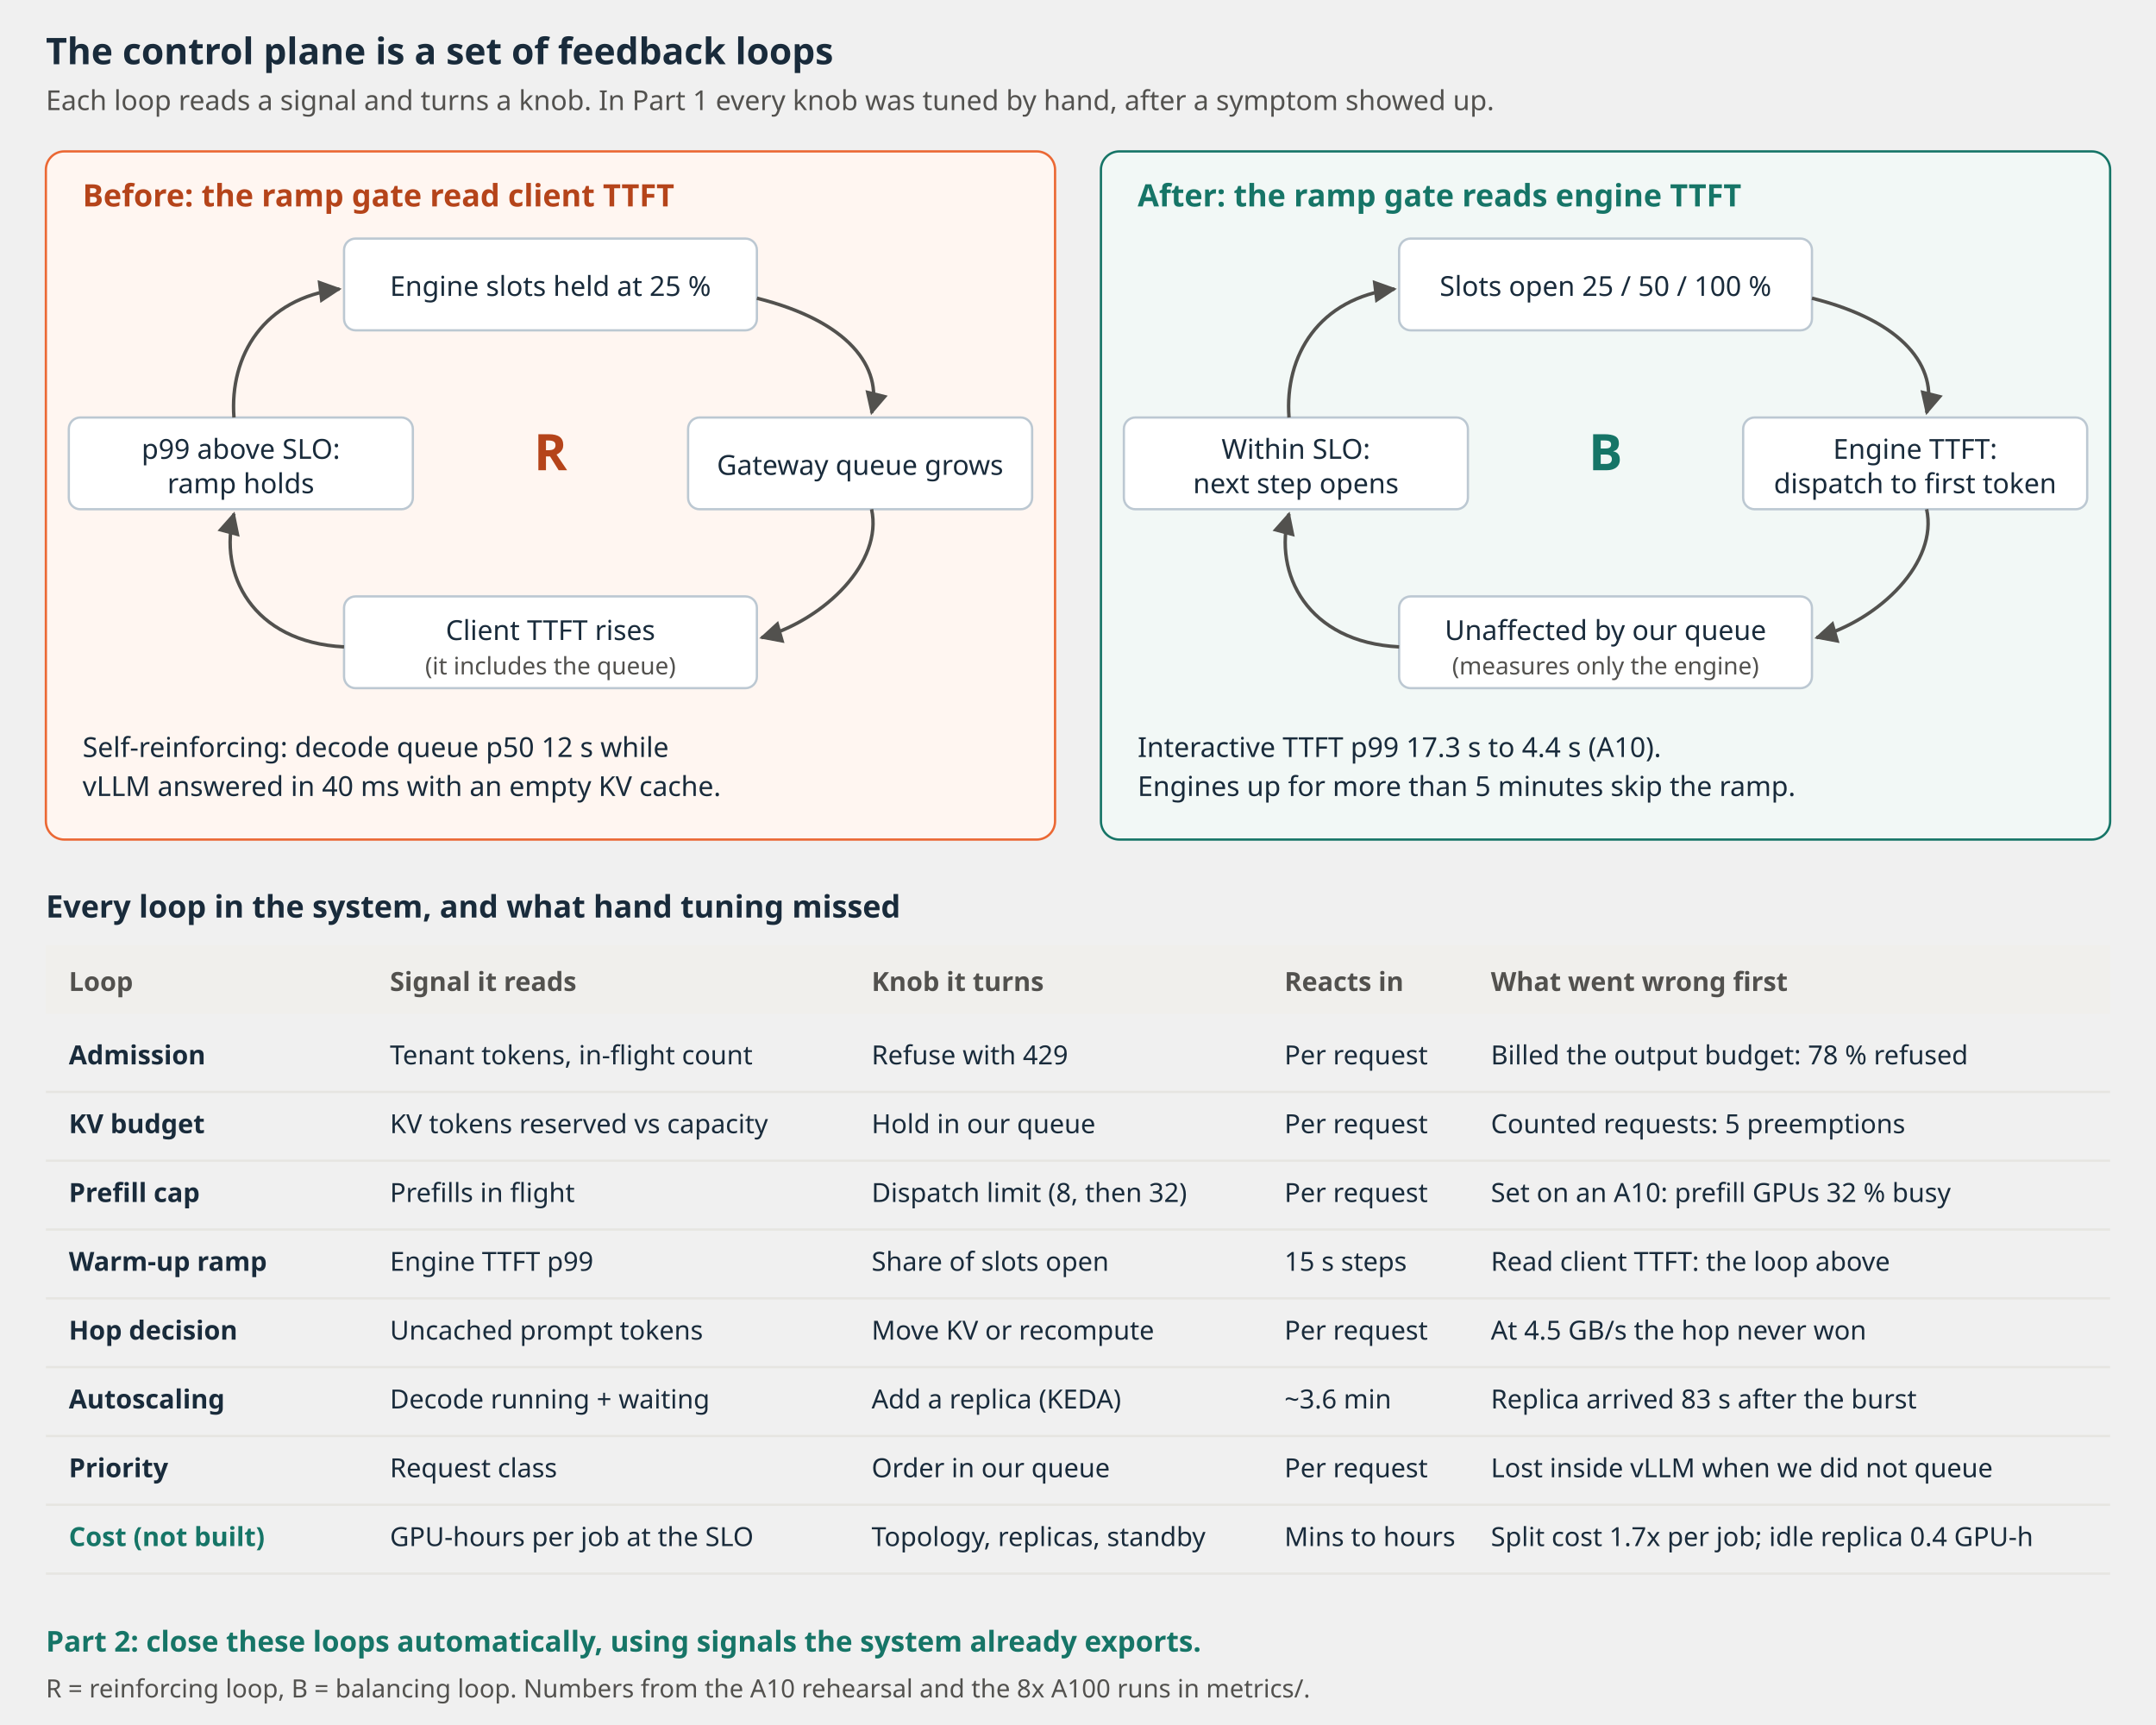
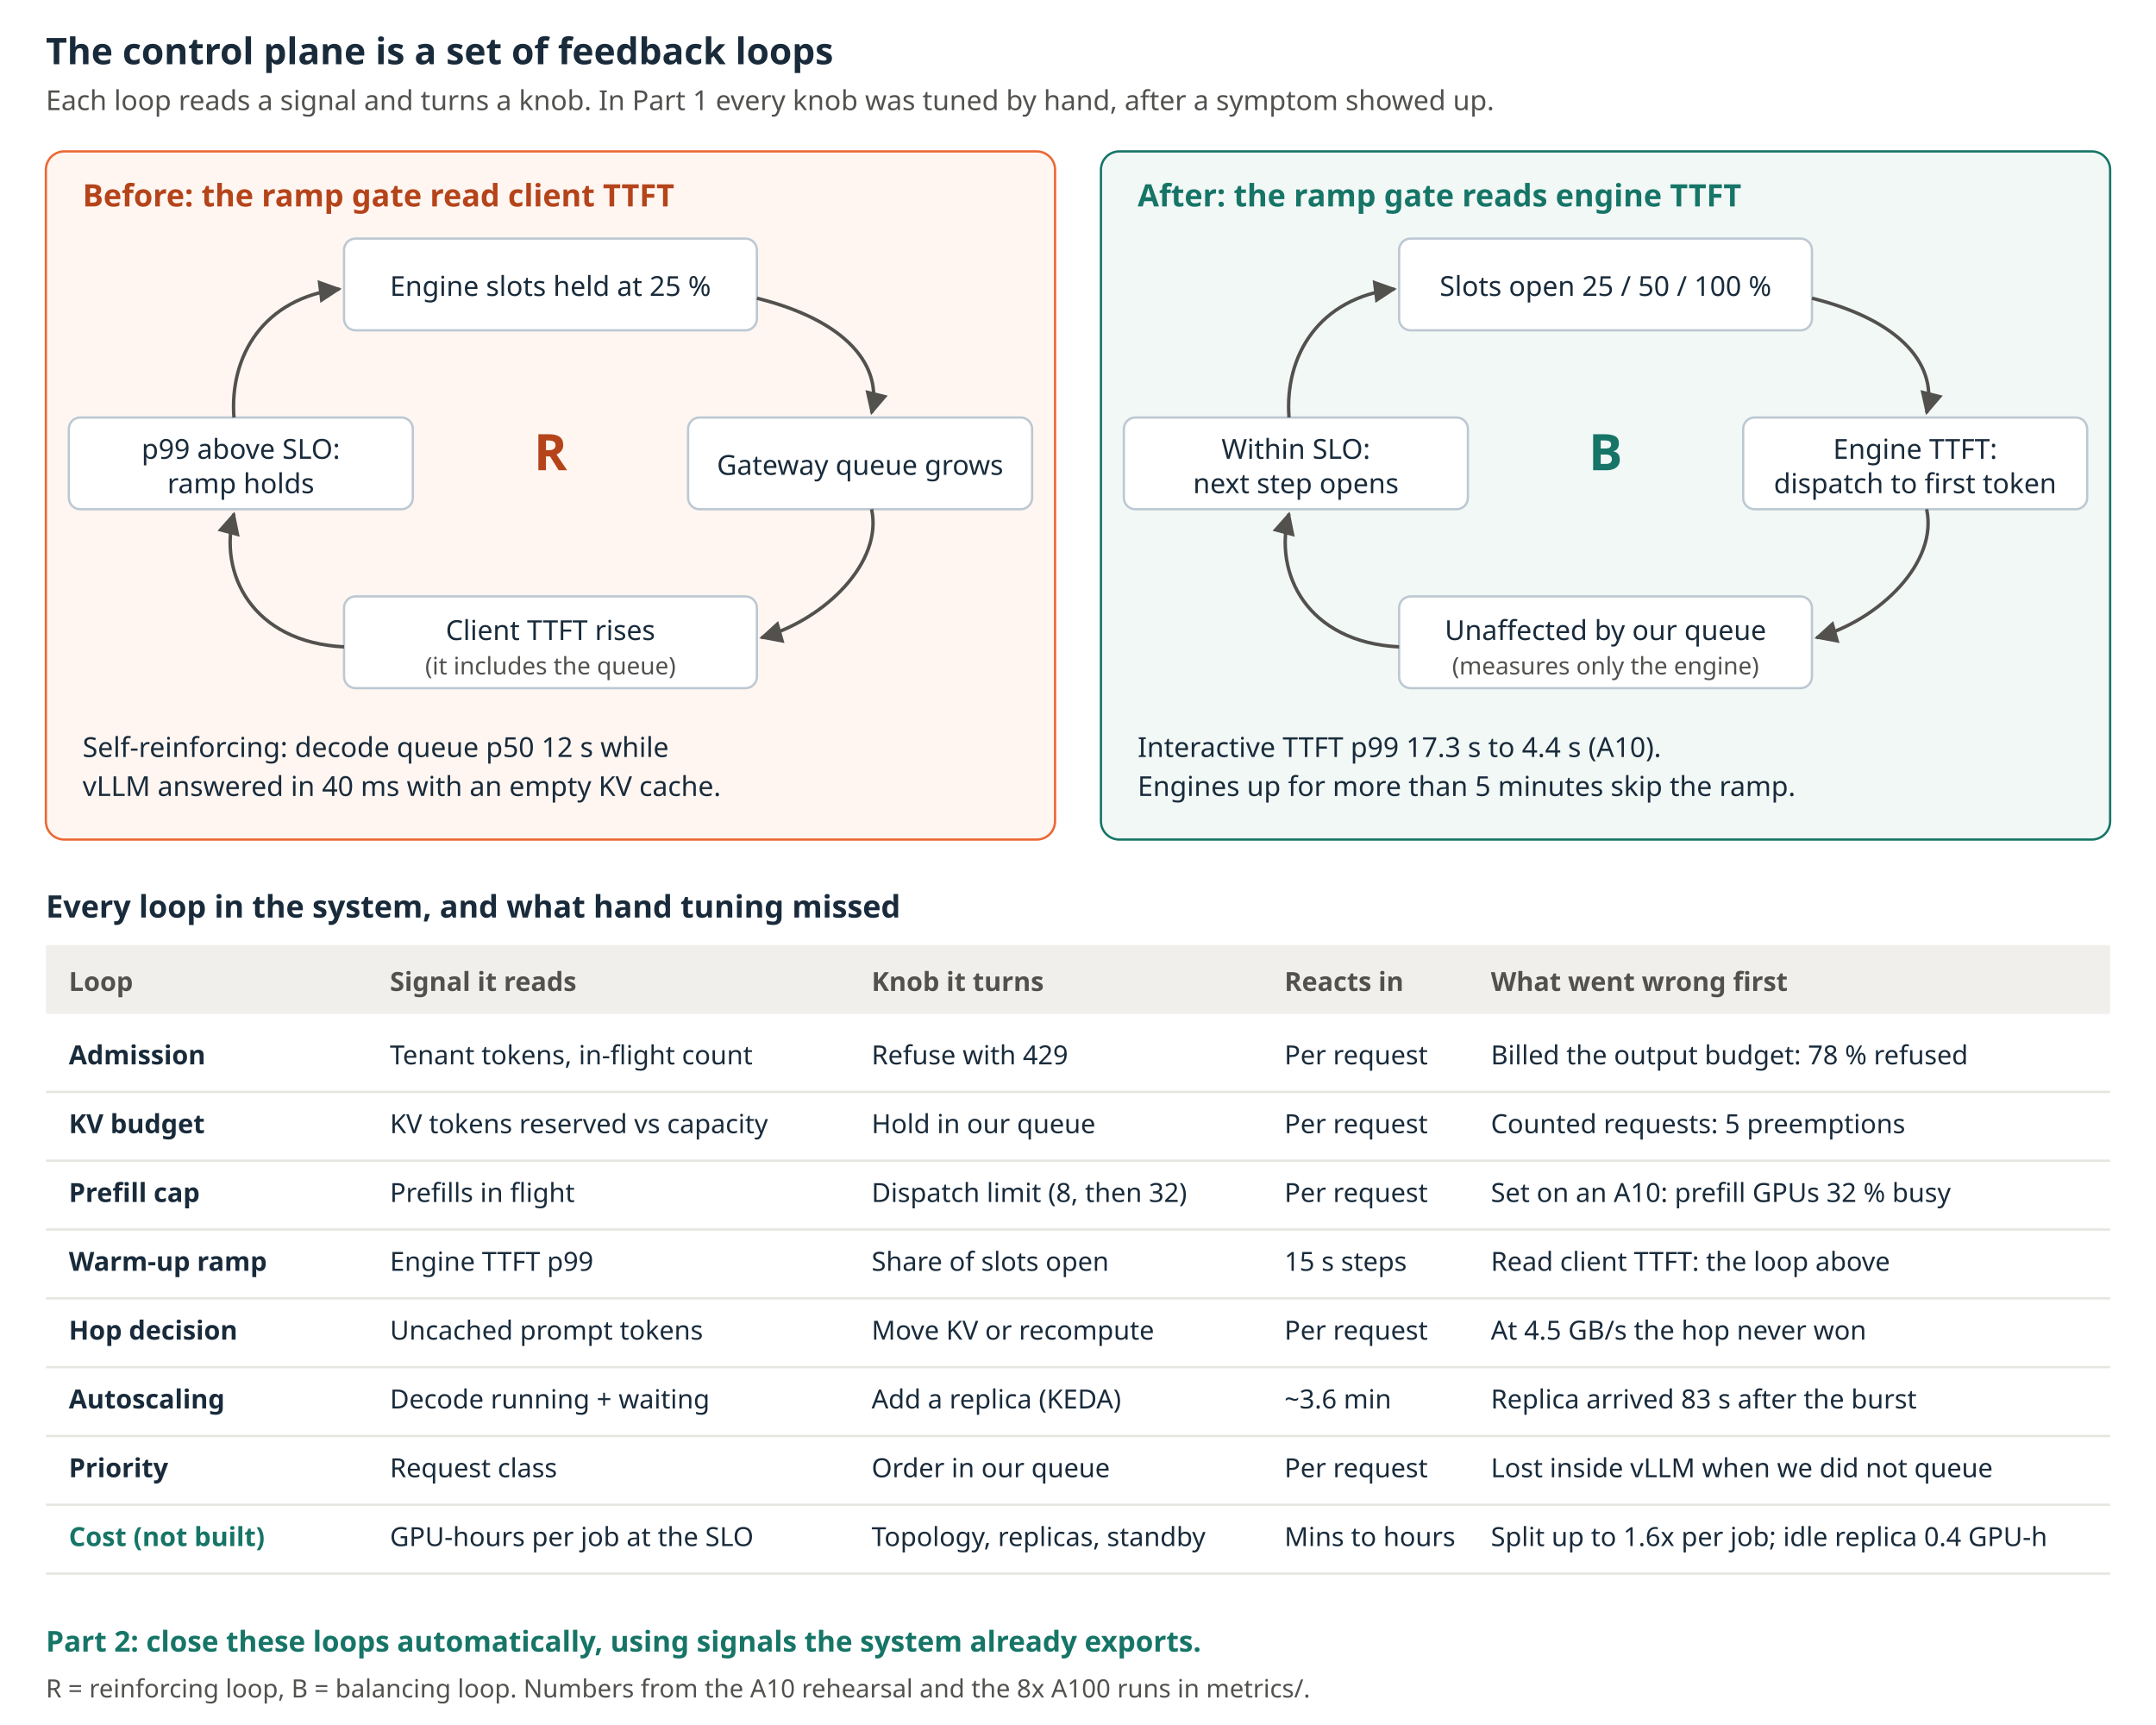
<svg xmlns="http://www.w3.org/2000/svg" width="940" viewBox="0 0 940 752" height="752">
+   <rect id="bg" width="100%" height="100%" fill="#ffffff" />
  <defs>
    <marker id="m" viewBox="0 0 10 10" refX="9" refY="5" markerUnits="userSpaceOnUse" markerWidth="10" markerHeight="10" orient="auto">
      <path d="M 0 0 L 10 5 L 0 10 z" fill="#52514e" />
    </marker>
  </defs>
  <g font-family="sans-serif" fill="#192b3b">
    <text x="20" y="28" font-size="16" font-weight="600">The control plane is a set of feedback loops</text>
    <text x="20" y="48" font-size="12" fill="#52514e">Each loop reads a signal and turns a knob. In Part 1 every knob was tuned by hand, after a symptom showed up.</text>
    <rect x="20" y="66" width="440" height="300" rx="8" fill="#fff6f1" stroke="#eb6834" />
    <text x="36" y="90" font-size="13.5" font-weight="600" fill="#b5441a">Before: the ramp gate read client TTFT</text>
    <rect x="150" y="104" width="180" height="40" rx="5" fill="#ffffff" stroke="#bcc8d2" />
    <text x="240" y="129" text-anchor="middle" font-size="12">Engine slots held at 25 %</text>
    <rect x="300" y="182" width="150" height="40" rx="5" fill="#ffffff" stroke="#bcc8d2" />
    <text x="375" y="207" text-anchor="middle" font-size="12">Gateway queue grows</text>
    <rect x="150" y="260" width="180" height="40" rx="5" fill="#ffffff" stroke="#bcc8d2" />
    <text x="240" y="279" text-anchor="middle" font-size="12">Client TTFT rises</text>
    <text x="240" y="294" text-anchor="middle" font-size="10.5" fill="#52514e">(it includes the queue)</text>
    <rect x="30" y="182" width="150" height="40" rx="5" fill="#ffffff" stroke="#bcc8d2" />
    <text x="105" y="200" text-anchor="middle" font-size="12">p99 above SLO:</text>
    <text x="105" y="215" text-anchor="middle" font-size="12">ramp holds</text>
    <path d="M 330 130 C 370 140, 385 160, 380 180" stroke="#52514e" stroke-width="1.5" fill="none" marker-end="url(#m)" />
    <path d="M 380 222 C 385 245, 360 270, 332 278" stroke="#52514e" stroke-width="1.5" fill="none" marker-end="url(#m)" />
    <path d="M 150 282 C 110 280, 95 250, 102 224" stroke="#52514e" stroke-width="1.5" fill="none" marker-end="url(#m)" />
    <path d="M 102 182 C 100 155, 115 130, 148 126" stroke="#52514e" stroke-width="1.5" fill="none" marker-end="url(#m)" />
    <text x="240" y="205" text-anchor="middle" font-size="22" font-weight="700" fill="#b5441a">R</text>
    <text x="36" y="330" font-size="12">Self-reinforcing: decode queue p50 12 s while</text>
    <text x="36" y="347" font-size="12">vLLM answered in 40 ms with an empty KV cache.</text>
    <rect x="480" y="66" width="440" height="300" rx="8" fill="#f2f8f6" stroke="#167567" />
    <text x="496" y="90" font-size="13.5" font-weight="600" fill="#167567">After: the ramp gate reads engine TTFT</text>
    <rect x="610" y="104" width="180" height="40" rx="5" fill="#ffffff" stroke="#bcc8d2" />
    <text x="700" y="129" text-anchor="middle" font-size="12">Slots open 25 / 50 / 100 %</text>
    <rect x="760" y="182" width="150" height="40" rx="5" fill="#ffffff" stroke="#bcc8d2" />
    <text x="835" y="200" text-anchor="middle" font-size="12">Engine TTFT:</text>
    <text x="835" y="215" text-anchor="middle" font-size="12">dispatch to first token</text>
    <rect x="610" y="260" width="180" height="40" rx="5" fill="#ffffff" stroke="#bcc8d2" />
    <text x="700" y="279" text-anchor="middle" font-size="12">Unaffected by our queue</text>
    <text x="700" y="294" text-anchor="middle" font-size="10.5" fill="#52514e">(measures only the engine)</text>
    <rect x="490" y="182" width="150" height="40" rx="5" fill="#ffffff" stroke="#bcc8d2" />
    <text x="565" y="200" text-anchor="middle" font-size="12">Within SLO:</text>
    <text x="565" y="215" text-anchor="middle" font-size="12">next step opens</text>
    <path d="M 790 130 C 830 140, 845 160, 840 180" stroke="#52514e" stroke-width="1.5" fill="none" marker-end="url(#m)" />
    <path d="M 840 222 C 845 245, 820 270, 792 278" stroke="#52514e" stroke-width="1.5" fill="none" marker-end="url(#m)" />
    <path d="M 610 282 C 570 280, 555 250, 562 224" stroke="#52514e" stroke-width="1.5" fill="none" marker-end="url(#m)" />
    <path d="M 562 182 C 560 155, 575 130, 608 126" stroke="#52514e" stroke-width="1.5" fill="none" marker-end="url(#m)" />
    <text x="700" y="205" text-anchor="middle" font-size="22" font-weight="700" fill="#167567">B</text>
    <text x="496" y="330" font-size="12">Interactive TTFT p99 17.3 s to 4.4 s (A10).</text>
    <text x="496" y="347" font-size="12">Engines up for more than 5 minutes skip the ramp.</text>
    <text x="20" y="400" font-size="13.5" font-weight="600">Every loop in the system, and what hand tuning missed</text>
    <rect x="20" y="412" width="900" height="30" fill="#f0efec" />
    <g font-size="11.5" font-weight="600" fill="#52514e">
      <text x="30" y="432">Loop</text>
      <text x="170" y="432">Signal it reads</text>
      <text x="380" y="432">Knob it turns</text>
      <text x="560" y="432">Reacts in</text>
      <text x="650" y="432">What went wrong first</text>
    </g>
    <g font-size="11.5">
      <text x="30" y="464" font-weight="600">Admission</text>
      <text x="170" y="464">Tenant tokens, in-flight count</text>
      <text x="380" y="464">Refuse with 429</text>
      <text x="560" y="464">Per request</text>
      <text x="650" y="464">Billed the output budget: 78 % refused</text>
      <text x="30" y="494" font-weight="600">KV budget</text>
      <text x="170" y="494">KV tokens reserved vs capacity</text>
      <text x="380" y="494">Hold in our queue</text>
      <text x="560" y="494">Per request</text>
      <text x="650" y="494">Counted requests: 5 preemptions</text>
      <text x="30" y="524" font-weight="600">Prefill cap</text>
      <text x="170" y="524">Prefills in flight</text>
      <text x="380" y="524">Dispatch limit (8, then 32)</text>
      <text x="560" y="524">Per request</text>
      <text x="650" y="524">Set on an A10: prefill GPUs 32 % busy</text>
      <text x="30" y="554" font-weight="600">Warm-up ramp</text>
      <text x="170" y="554">Engine TTFT p99</text>
      <text x="380" y="554">Share of slots open</text>
      <text x="560" y="554">15 s steps</text>
      <text x="650" y="554">Read client TTFT: the loop above</text>
      <text x="30" y="584" font-weight="600">Hop decision</text>
      <text x="170" y="584">Uncached prompt tokens</text>
      <text x="380" y="584">Move KV or recompute</text>
      <text x="560" y="584">Per request</text>
      <text x="650" y="584">At 4.5 GB/s the hop never won</text>
      <text x="30" y="614" font-weight="600">Autoscaling</text>
      <text x="170" y="614">Decode running + waiting</text>
      <text x="380" y="614">Add a replica (KEDA)</text>
      <text x="560" y="614">~3.6 min</text>
      <text x="650" y="614">Replica arrived 83 s after the burst</text>
      <text x="30" y="644" font-weight="600">Priority</text>
      <text x="170" y="644">Request class</text>
      <text x="380" y="644">Order in our queue</text>
      <text x="560" y="644">Per request</text>
      <text x="650" y="644">Lost inside vLLM when we did not queue</text>
      <text x="30" y="674" font-weight="600" fill="#167567">Cost (not built)</text>
      <text x="170" y="674">GPU-hours per job at the SLO</text>
      <text x="380" y="674">Topology, replicas, standby</text>
      <text x="560" y="674">Mins to hours</text>
-       <text x="650" y="674">Split cost 1.7x per job; idle replica 0.4 GPU-h</text>
+       <text x="650" y="674">Split up to 1.6x per job; idle replica 0.4 GPU-h</text>
    </g>
    <path d="M 20 476 H 920 M 20 506 H 920 M 20 536 H 920 M 20 566 H 920 M 20 596 H 920 M 20 626 H 920 M 20 656 H 920 M 20 686 H 920" stroke="#e6e5e1" stroke-width="1" />
    <text x="20" y="720" font-size="12.5" font-weight="600" fill="#167567">Part 2: close these loops automatically, using signals the system already exports.</text>
    <text x="20" y="740" font-size="11" fill="#52514e">R = reinforcing loop, B = balancing loop. Numbers from the A10 rehearsal and the 8x A100 runs in metrics/.</text>
  </g>
</svg>
